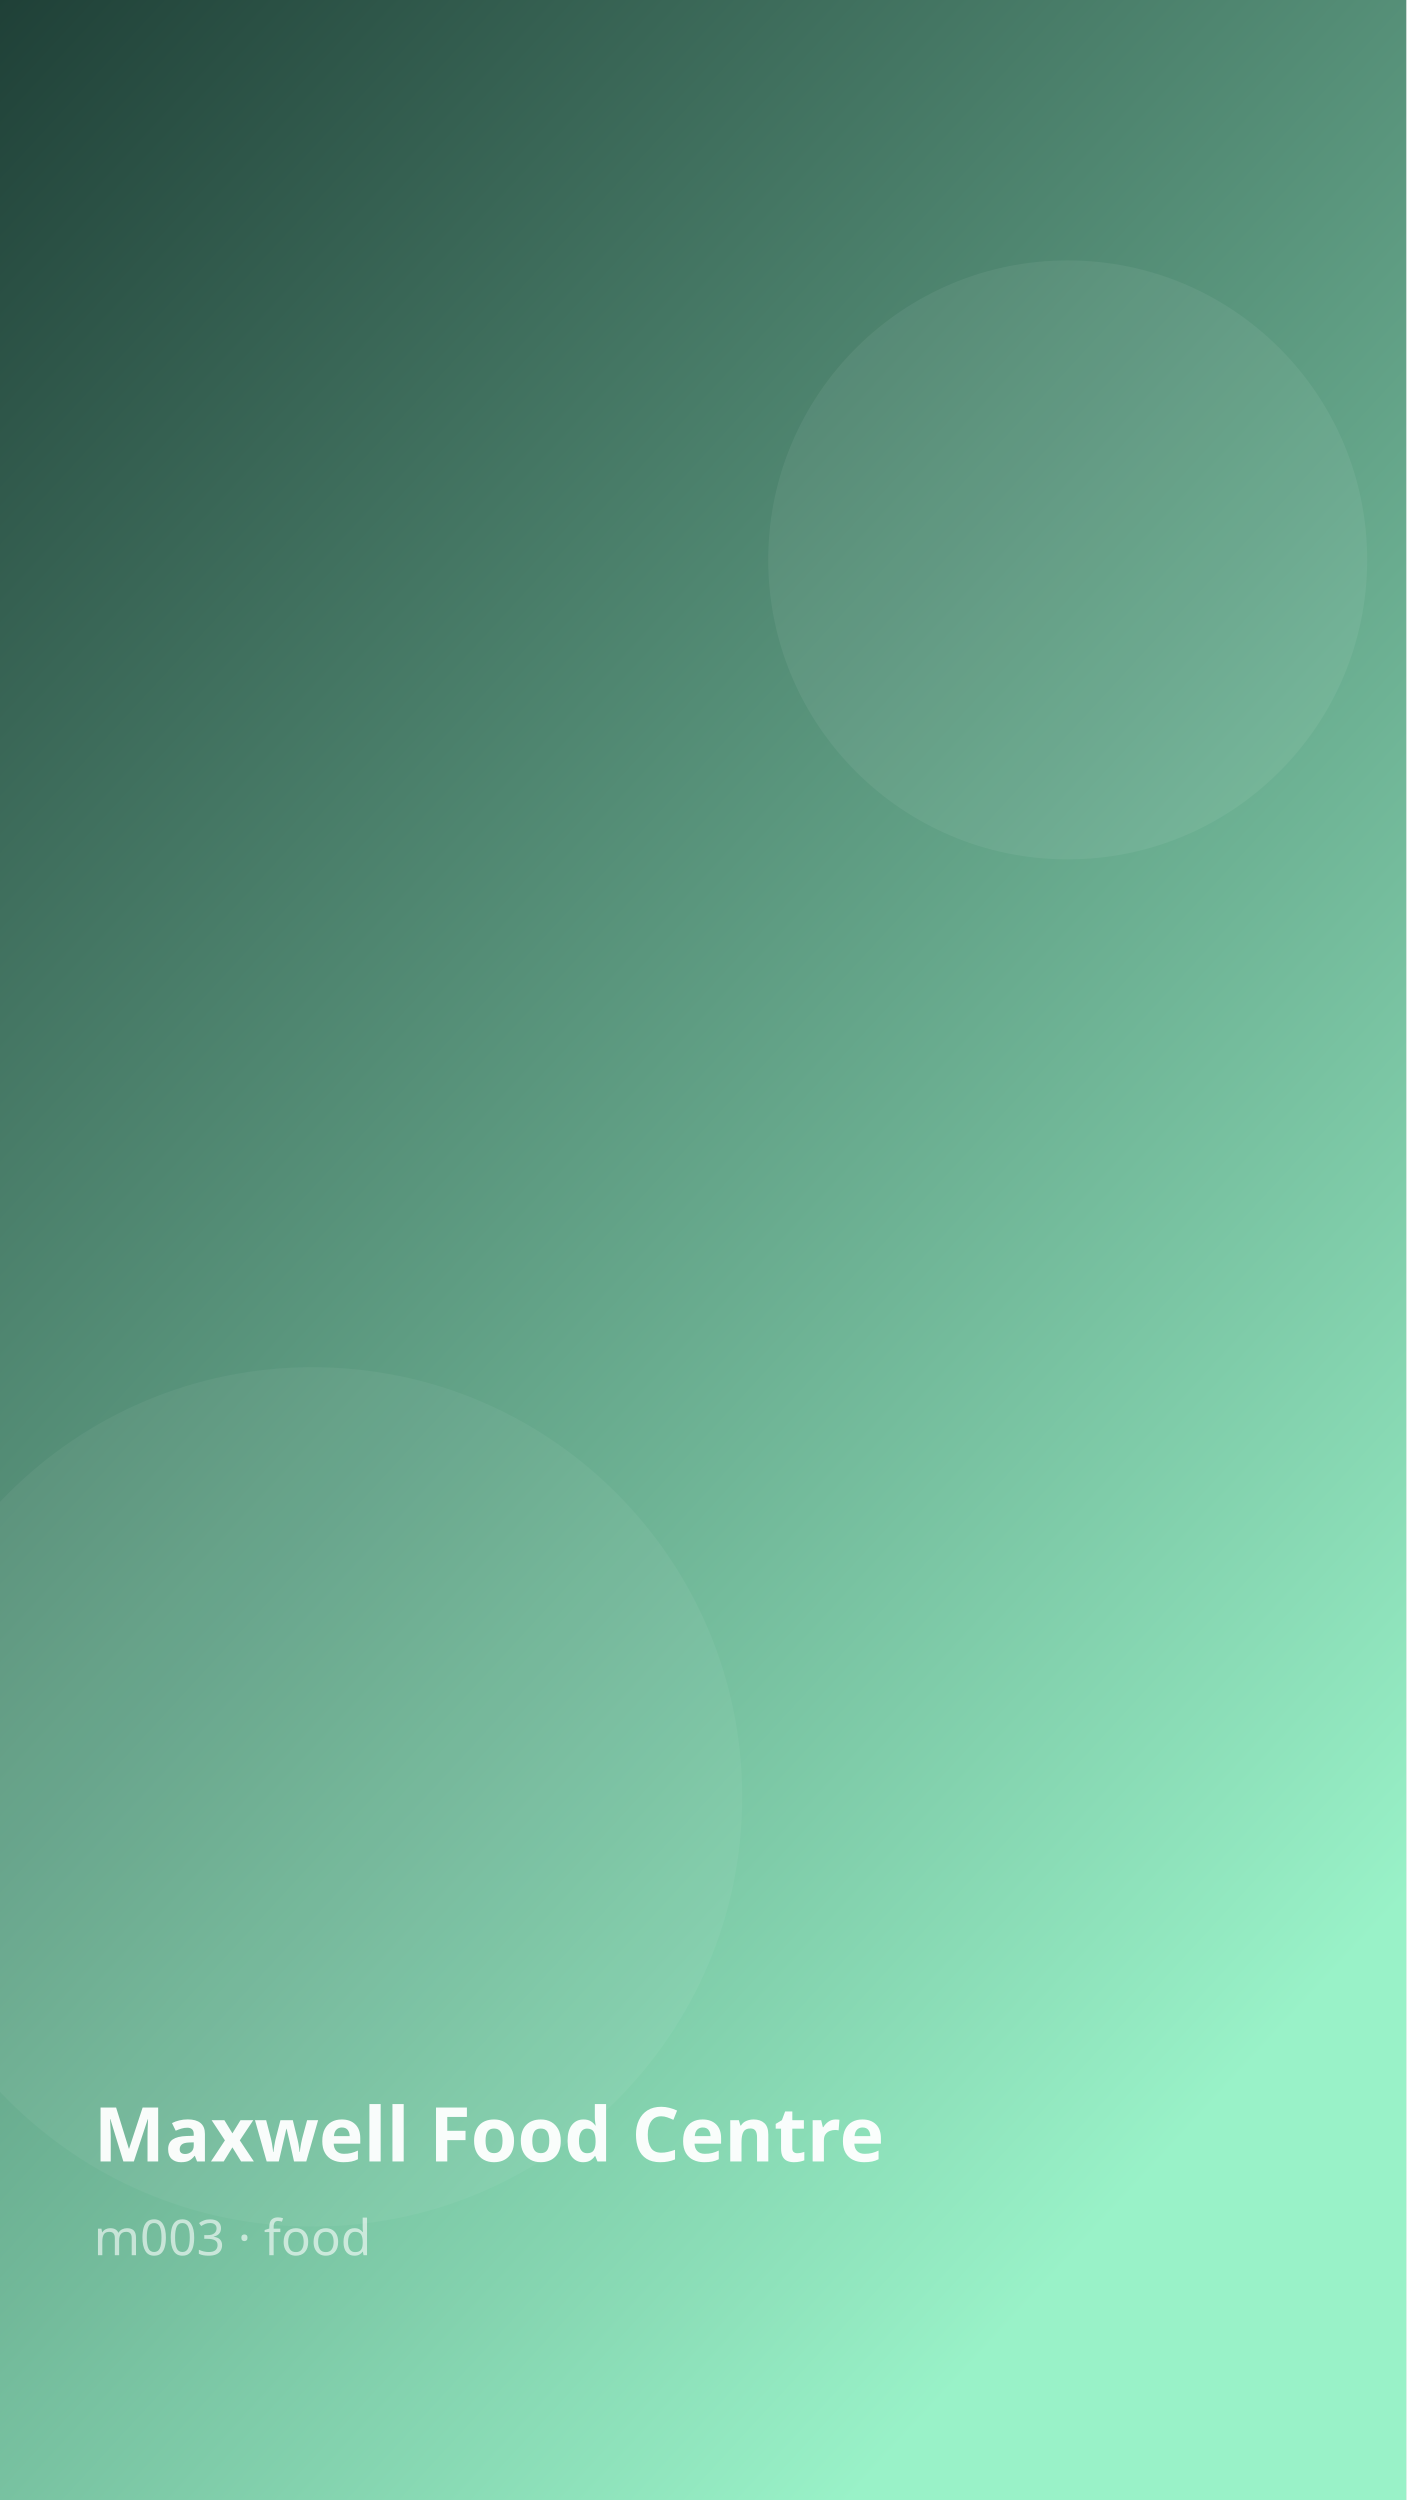
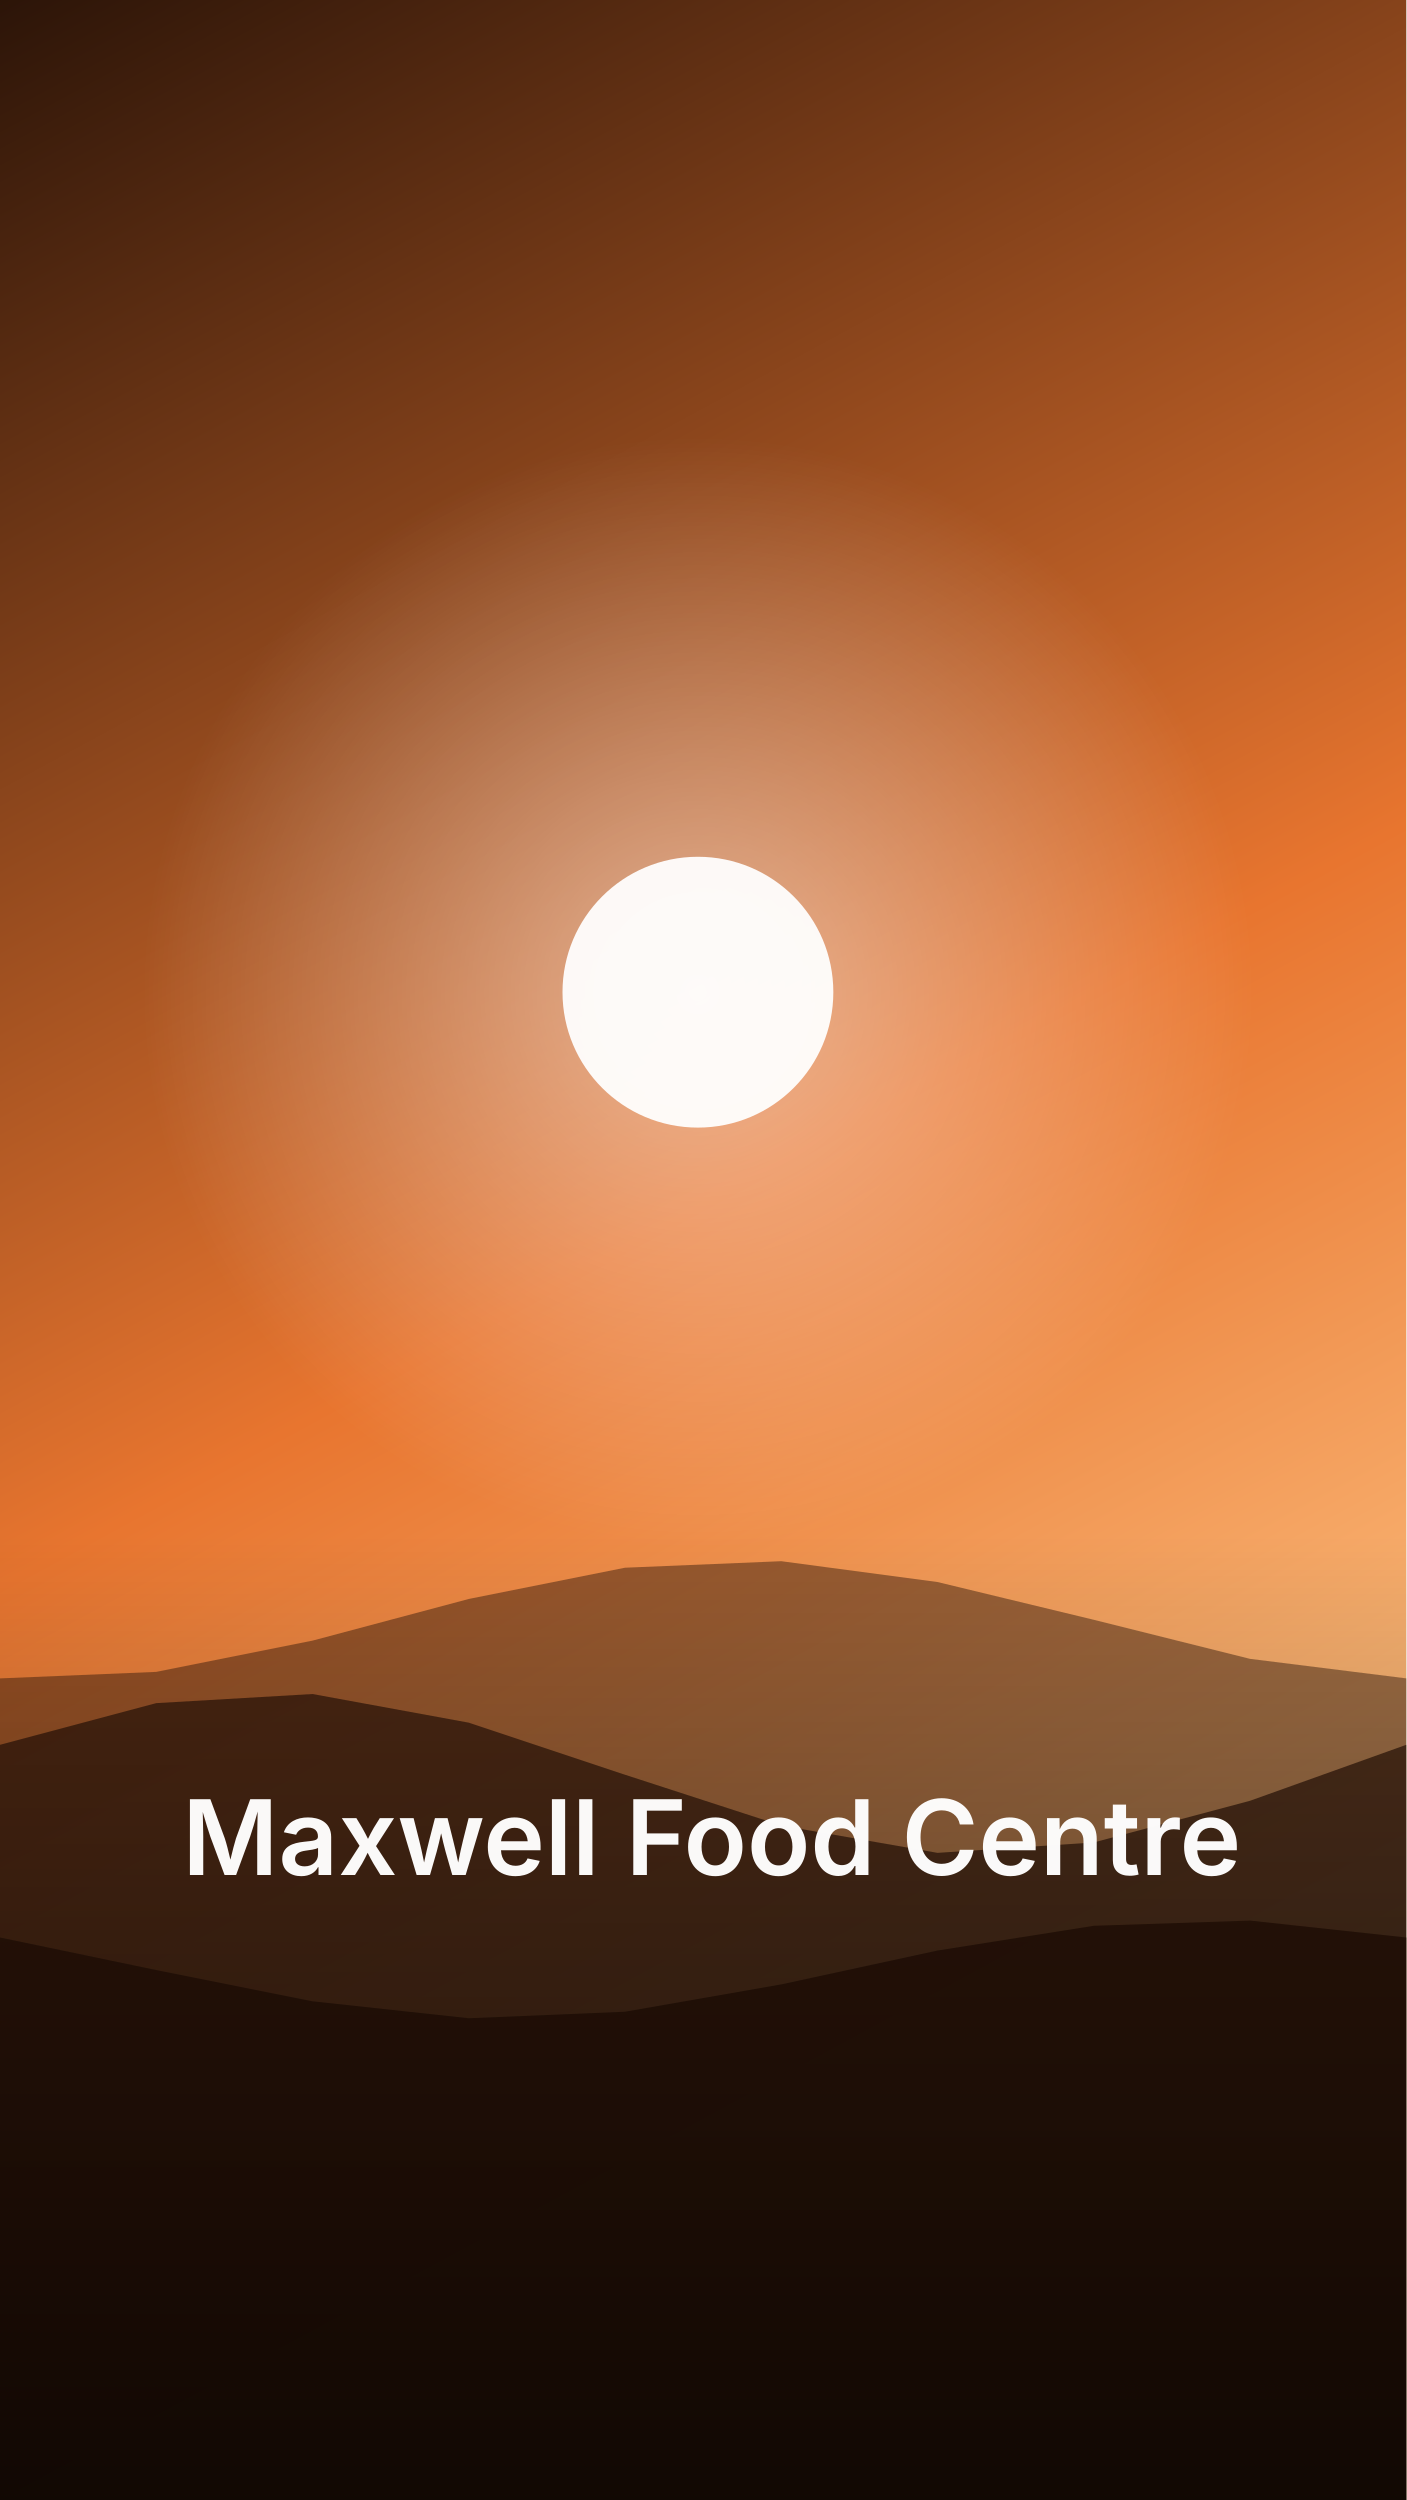
<svg xmlns="http://www.w3.org/2000/svg" width="1080" height="1920" viewBox="0 0 1080 1920">
  <defs>
-     <linearGradient id="g" x1="0" y1="0" x2="0.6" y2="1">
-       <stop offset="0%" stop-color="#1f4037" />
-       <stop offset="100%" stop-color="#99f2c8" />
+     <linearGradient id="sky" x1="0" y1="0" x2="0.3" y2="1">
+       <stop offset="0%" stop-color="#2b1408" />
+       <stop offset="58%" stop-color="#e8752f" />
+       <stop offset="100%" stop-color="#ffc98a" />
+     </linearGradient>
+     <radialGradient id="glow">
+       <stop offset="0%" stop-color="#fff" stop-opacity="0.5" />
+       <stop offset="100%" stop-color="#fff" stop-opacity="0" />
+     </radialGradient>
+     <linearGradient id="scrim" x1="0" y1="0" x2="0" y2="1">
+       <stop offset="0%" stop-color="#000" stop-opacity="0" />
+       <stop offset="100%" stop-color="#000" stop-opacity="0.62" />
    </linearGradient>
  </defs>
-   <rect width="1080" height="1920" fill="url(#g)" />
-   <circle cx="820" cy="430" r="230" fill="#fff" opacity="0.06" />
-   <circle cx="240" cy="1380" r="330" fill="#fff" opacity="0.05" />
-   <text x="72" y="1660" fill="#fff" opacity="0.95" font-family="system-ui,sans-serif" font-size="58" font-weight="600">Maxwell Food Centre</text>
-   <text x="72" y="1732" fill="#fff" opacity="0.6" font-family="system-ui,sans-serif" font-size="38">m003 · food</text>
+   <rect width="1080" height="1920" fill="url(#sky)" />
+   <circle cx="536" cy="762" r="430" fill="url(#glow)" />
+   <circle cx="536" cy="762" r="104" fill="#fff" opacity="0.94" />
+   <path d="M0,1289 L120,1284 L240,1260 L360,1228 L480,1204 L600,1199 L720,1215 L840,1244 L960,1274 L1080,1289 L1080,1920 L0,1920 Z" fill="#2b1408" opacity="0.45" />
+   <path d="M0,1340 L120,1308 L240,1301 L360,1323 L480,1363 L600,1402 L720,1423 L840,1415 L960,1383 L1080,1340 L1080,1920 L0,1920 Z" fill="#2b1408" opacity="0.72" />
+   <path d="M0,1488 L120,1513 L240,1537 L360,1550 L480,1545 L600,1524 L720,1498 L840,1479 L960,1475 L1080,1488 L1080,1920 L0,1920 Z" fill="#2b1408" opacity="0.92" />
+   <rect y="1180" width="1080" height="740" fill="url(#scrim)" />
+   <text x="140" y="1440" fill="#fff" opacity="0.97" font-family="system-ui,-apple-system,sans-serif" font-size="80" font-weight="600">Maxwell Food Centre</text>
</svg>
